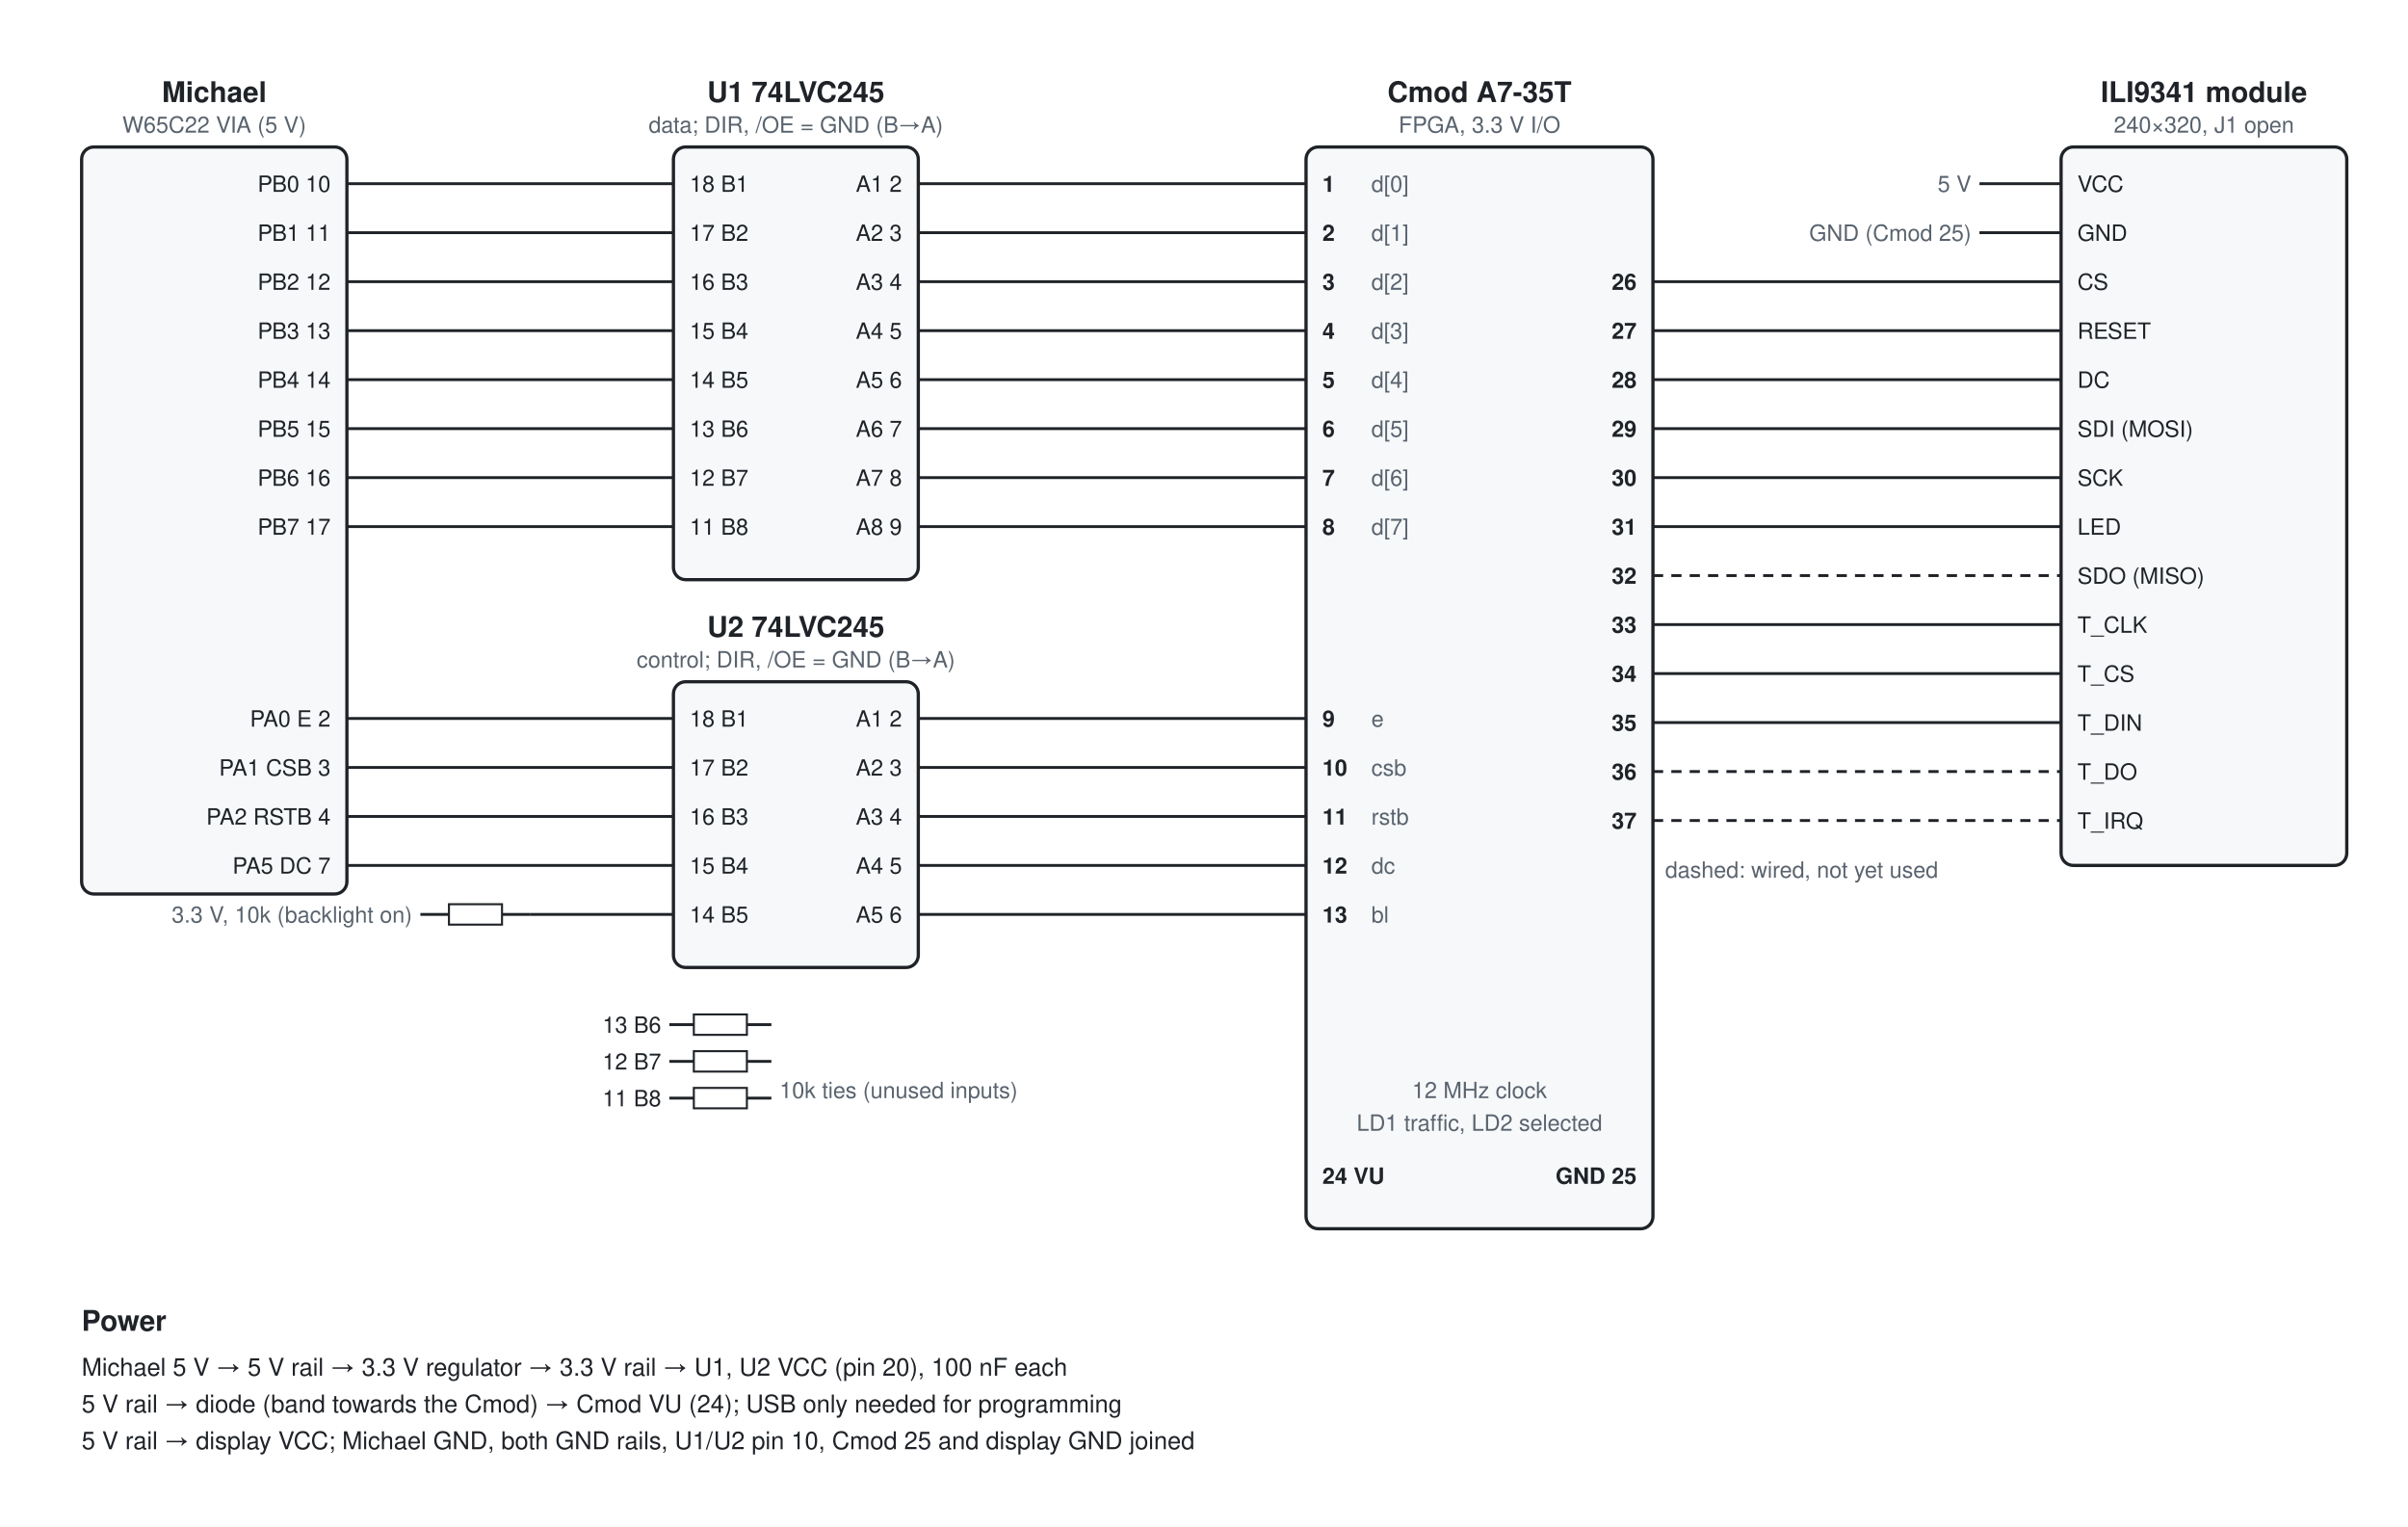
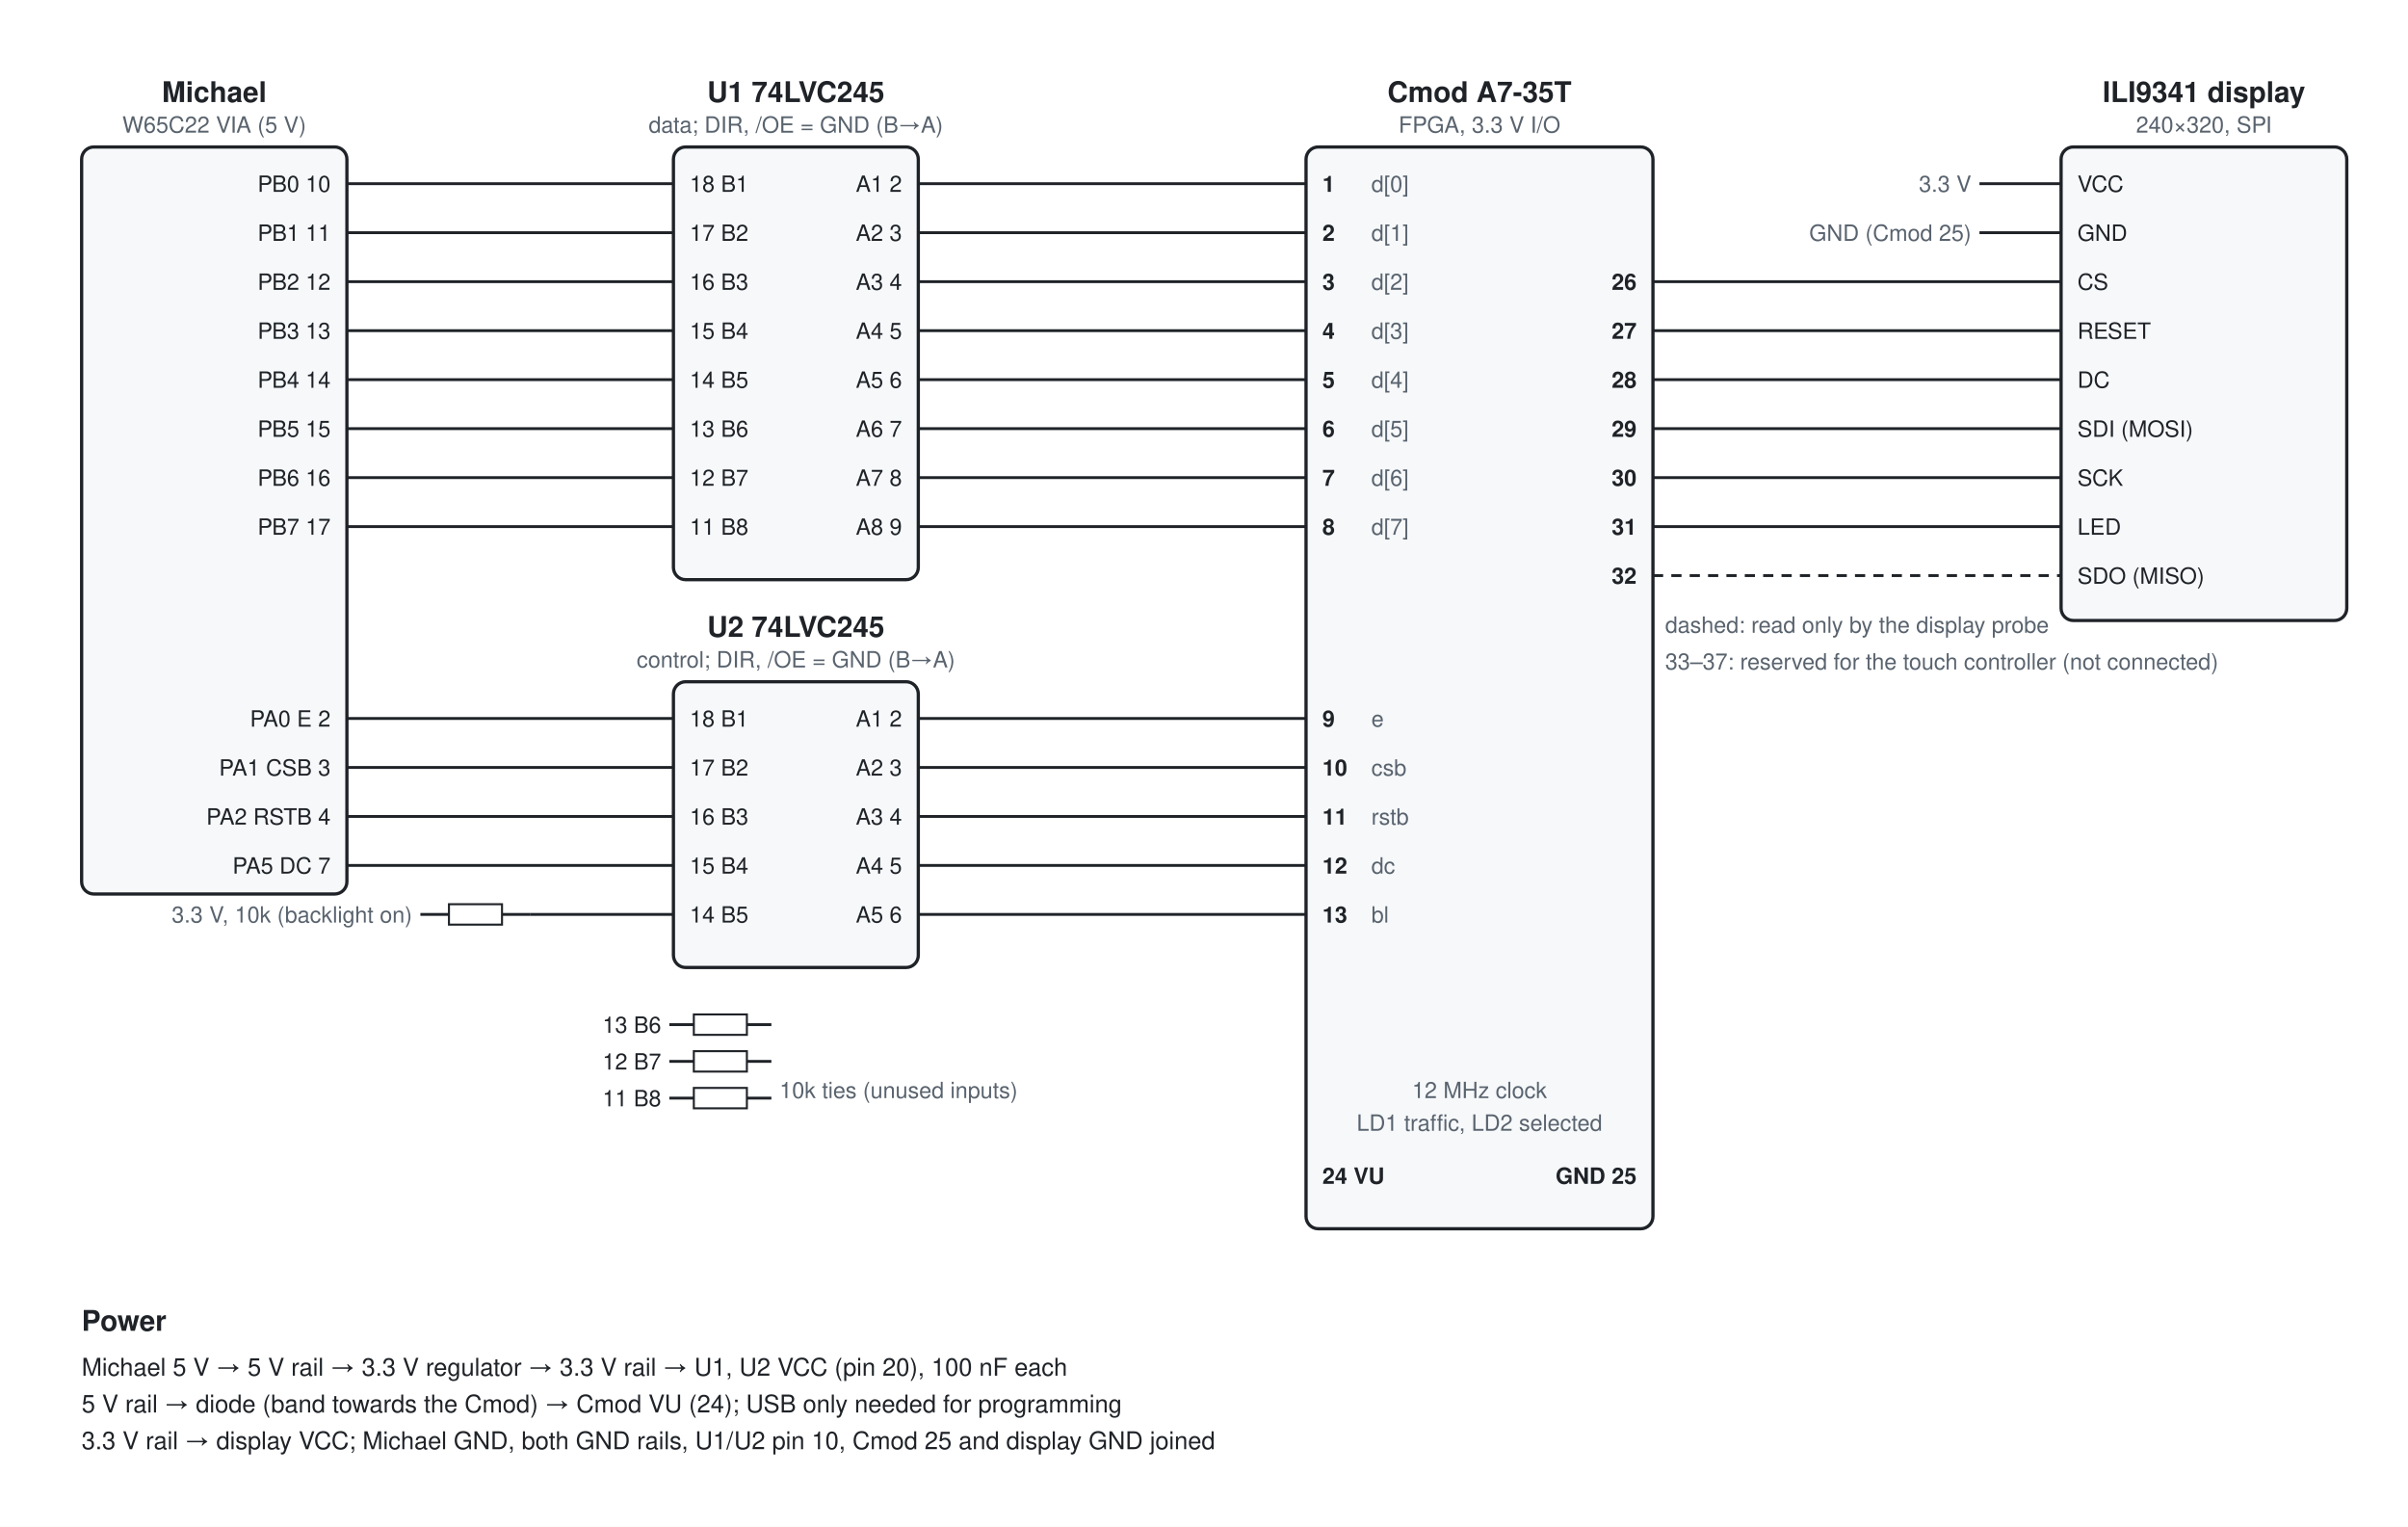
<svg xmlns="http://www.w3.org/2000/svg" width="1180" height="748" viewBox="0 0 1180 748" font-family="Helvetica, Arial, sans-serif">
  <rect width="1180" height="748" fill="#ffffff" />
  <rect x="640" y="72" width="170" height="530" rx="6" fill="#f6f8fa" stroke="#1f2328" stroke-width="1.6" />
  <text x="725.0" y="50" font-size="14" font-weight="bold" text-anchor="middle" fill="#1f2328">Cmod A7-35T</text>
  <text x="725.0" y="65" font-size="11" font-weight="normal" text-anchor="middle" fill="#59636e">FPGA, 3.3 V I/O</text>
  <text x="725.0" y="538" font-size="11" font-weight="normal" text-anchor="middle" fill="#59636e">12 MHz clock</text>
  <text x="725.0" y="554" font-size="11" font-weight="normal" text-anchor="middle" fill="#59636e">LD1 traffic, LD2 selected</text>
  <text x="648" y="580" font-size="11" font-weight="bold" text-anchor="start" fill="#1f2328">24 VU</text>
  <text x="802" y="580" font-size="11" font-weight="bold" text-anchor="end" fill="#1f2328">GND 25</text>
  <rect x="40" y="72" width="130" height="366" rx="6" fill="#f6f8fa" stroke="#1f2328" stroke-width="1.6" />
  <text x="105.0" y="50" font-size="14" font-weight="bold" text-anchor="middle" fill="#1f2328">Michael</text>
  <text x="105.0" y="65" font-size="11" font-weight="normal" text-anchor="middle" fill="#59636e">W65C22 VIA (5 V)</text>
  <rect x="330" y="72" width="120" height="212" rx="6" fill="#f6f8fa" stroke="#1f2328" stroke-width="1.6" />
  <text x="390.0" y="50" font-size="14" font-weight="bold" text-anchor="middle" fill="#1f2328">U1 74LVC245</text>
  <text x="390.0" y="65" font-size="11" font-weight="normal" text-anchor="middle" fill="#59636e">data; DIR, /OE = GND (B→A)</text>
  <text x="338" y="94" font-size="11" font-weight="normal" text-anchor="start" fill="#1f2328">18 B1</text>
  <text x="442" y="94" font-size="11" font-weight="normal" text-anchor="end" fill="#1f2328">A1 2</text>
  <line x1="450" y1="90" x2="640" y2="90" stroke="#1f2328" stroke-width="1.4" />
  <text x="648" y="94" font-size="11" font-weight="bold" text-anchor="start" fill="#1f2328">1</text>
  <text x="672" y="94" font-size="11" font-weight="normal" text-anchor="start" fill="#59636e">d[0]</text>
  <line x1="170" y1="90" x2="330" y2="90" stroke="#1f2328" stroke-width="1.4" />
  <text x="162" y="94" font-size="11" font-weight="normal" text-anchor="end" fill="#1f2328">PB0 10</text>
  <text x="338" y="118" font-size="11" font-weight="normal" text-anchor="start" fill="#1f2328">17 B2</text>
  <text x="442" y="118" font-size="11" font-weight="normal" text-anchor="end" fill="#1f2328">A2 3</text>
  <line x1="450" y1="114" x2="640" y2="114" stroke="#1f2328" stroke-width="1.4" />
  <text x="648" y="118" font-size="11" font-weight="bold" text-anchor="start" fill="#1f2328">2</text>
  <text x="672" y="118" font-size="11" font-weight="normal" text-anchor="start" fill="#59636e">d[1]</text>
  <line x1="170" y1="114" x2="330" y2="114" stroke="#1f2328" stroke-width="1.4" />
  <text x="162" y="118" font-size="11" font-weight="normal" text-anchor="end" fill="#1f2328">PB1 11</text>
  <text x="338" y="142" font-size="11" font-weight="normal" text-anchor="start" fill="#1f2328">16 B3</text>
  <text x="442" y="142" font-size="11" font-weight="normal" text-anchor="end" fill="#1f2328">A3 4</text>
  <line x1="450" y1="138" x2="640" y2="138" stroke="#1f2328" stroke-width="1.4" />
  <text x="648" y="142" font-size="11" font-weight="bold" text-anchor="start" fill="#1f2328">3</text>
  <text x="672" y="142" font-size="11" font-weight="normal" text-anchor="start" fill="#59636e">d[2]</text>
  <line x1="170" y1="138" x2="330" y2="138" stroke="#1f2328" stroke-width="1.4" />
  <text x="162" y="142" font-size="11" font-weight="normal" text-anchor="end" fill="#1f2328">PB2 12</text>
  <text x="338" y="166" font-size="11" font-weight="normal" text-anchor="start" fill="#1f2328">15 B4</text>
  <text x="442" y="166" font-size="11" font-weight="normal" text-anchor="end" fill="#1f2328">A4 5</text>
  <line x1="450" y1="162" x2="640" y2="162" stroke="#1f2328" stroke-width="1.4" />
  <text x="648" y="166" font-size="11" font-weight="bold" text-anchor="start" fill="#1f2328">4</text>
  <text x="672" y="166" font-size="11" font-weight="normal" text-anchor="start" fill="#59636e">d[3]</text>
  <line x1="170" y1="162" x2="330" y2="162" stroke="#1f2328" stroke-width="1.4" />
  <text x="162" y="166" font-size="11" font-weight="normal" text-anchor="end" fill="#1f2328">PB3 13</text>
  <text x="338" y="190" font-size="11" font-weight="normal" text-anchor="start" fill="#1f2328">14 B5</text>
  <text x="442" y="190" font-size="11" font-weight="normal" text-anchor="end" fill="#1f2328">A5 6</text>
  <line x1="450" y1="186" x2="640" y2="186" stroke="#1f2328" stroke-width="1.4" />
  <text x="648" y="190" font-size="11" font-weight="bold" text-anchor="start" fill="#1f2328">5</text>
  <text x="672" y="190" font-size="11" font-weight="normal" text-anchor="start" fill="#59636e">d[4]</text>
  <line x1="170" y1="186" x2="330" y2="186" stroke="#1f2328" stroke-width="1.4" />
  <text x="162" y="190" font-size="11" font-weight="normal" text-anchor="end" fill="#1f2328">PB4 14</text>
  <text x="338" y="214" font-size="11" font-weight="normal" text-anchor="start" fill="#1f2328">13 B6</text>
  <text x="442" y="214" font-size="11" font-weight="normal" text-anchor="end" fill="#1f2328">A6 7</text>
  <line x1="450" y1="210" x2="640" y2="210" stroke="#1f2328" stroke-width="1.4" />
  <text x="648" y="214" font-size="11" font-weight="bold" text-anchor="start" fill="#1f2328">6</text>
  <text x="672" y="214" font-size="11" font-weight="normal" text-anchor="start" fill="#59636e">d[5]</text>
  <line x1="170" y1="210" x2="330" y2="210" stroke="#1f2328" stroke-width="1.4" />
  <text x="162" y="214" font-size="11" font-weight="normal" text-anchor="end" fill="#1f2328">PB5 15</text>
  <text x="338" y="238" font-size="11" font-weight="normal" text-anchor="start" fill="#1f2328">12 B7</text>
  <text x="442" y="238" font-size="11" font-weight="normal" text-anchor="end" fill="#1f2328">A7 8</text>
  <line x1="450" y1="234" x2="640" y2="234" stroke="#1f2328" stroke-width="1.4" />
  <text x="648" y="238" font-size="11" font-weight="bold" text-anchor="start" fill="#1f2328">7</text>
  <text x="672" y="238" font-size="11" font-weight="normal" text-anchor="start" fill="#59636e">d[6]</text>
  <line x1="170" y1="234" x2="330" y2="234" stroke="#1f2328" stroke-width="1.4" />
  <text x="162" y="238" font-size="11" font-weight="normal" text-anchor="end" fill="#1f2328">PB6 16</text>
  <text x="338" y="262" font-size="11" font-weight="normal" text-anchor="start" fill="#1f2328">11 B8</text>
  <text x="442" y="262" font-size="11" font-weight="normal" text-anchor="end" fill="#1f2328">A8 9</text>
  <line x1="450" y1="258" x2="640" y2="258" stroke="#1f2328" stroke-width="1.4" />
  <text x="648" y="262" font-size="11" font-weight="bold" text-anchor="start" fill="#1f2328">8</text>
  <text x="672" y="262" font-size="11" font-weight="normal" text-anchor="start" fill="#59636e">d[7]</text>
  <line x1="170" y1="258" x2="330" y2="258" stroke="#1f2328" stroke-width="1.4" />
  <text x="162" y="262" font-size="11" font-weight="normal" text-anchor="end" fill="#1f2328">PB7 17</text>
  <rect x="330" y="334" width="120" height="140" rx="6" fill="#f6f8fa" stroke="#1f2328" stroke-width="1.6" />
  <text x="390.0" y="312" font-size="14" font-weight="bold" text-anchor="middle" fill="#1f2328">U2 74LVC245</text>
  <text x="390.0" y="327" font-size="11" font-weight="normal" text-anchor="middle" fill="#59636e">control; DIR, /OE = GND (B→A)</text>
  <text x="338" y="356" font-size="11" font-weight="normal" text-anchor="start" fill="#1f2328">18 B1</text>
  <text x="442" y="356" font-size="11" font-weight="normal" text-anchor="end" fill="#1f2328">A1 2</text>
  <line x1="450" y1="352" x2="640" y2="352" stroke="#1f2328" stroke-width="1.4" />
  <text x="648" y="356" font-size="11" font-weight="bold" text-anchor="start" fill="#1f2328">9</text>
  <text x="672" y="356" font-size="11" font-weight="normal" text-anchor="start" fill="#59636e">e</text>
  <line x1="170" y1="352" x2="330" y2="352" stroke="#1f2328" stroke-width="1.4" />
  <text x="162" y="356" font-size="11" font-weight="normal" text-anchor="end" fill="#1f2328">PA0 E 2</text>
  <text x="338" y="380" font-size="11" font-weight="normal" text-anchor="start" fill="#1f2328">17 B2</text>
  <text x="442" y="380" font-size="11" font-weight="normal" text-anchor="end" fill="#1f2328">A2 3</text>
  <line x1="450" y1="376" x2="640" y2="376" stroke="#1f2328" stroke-width="1.4" />
  <text x="648" y="380" font-size="11" font-weight="bold" text-anchor="start" fill="#1f2328">10</text>
  <text x="672" y="380" font-size="11" font-weight="normal" text-anchor="start" fill="#59636e">csb</text>
  <line x1="170" y1="376" x2="330" y2="376" stroke="#1f2328" stroke-width="1.4" />
  <text x="162" y="380" font-size="11" font-weight="normal" text-anchor="end" fill="#1f2328">PA1 CSB 3</text>
  <text x="338" y="404" font-size="11" font-weight="normal" text-anchor="start" fill="#1f2328">16 B3</text>
  <text x="442" y="404" font-size="11" font-weight="normal" text-anchor="end" fill="#1f2328">A3 4</text>
  <line x1="450" y1="400" x2="640" y2="400" stroke="#1f2328" stroke-width="1.4" />
  <text x="648" y="404" font-size="11" font-weight="bold" text-anchor="start" fill="#1f2328">11</text>
  <text x="672" y="404" font-size="11" font-weight="normal" text-anchor="start" fill="#59636e">rstb</text>
  <line x1="170" y1="400" x2="330" y2="400" stroke="#1f2328" stroke-width="1.4" />
  <text x="162" y="404" font-size="11" font-weight="normal" text-anchor="end" fill="#1f2328">PA2 RSTB 4</text>
  <text x="338" y="428" font-size="11" font-weight="normal" text-anchor="start" fill="#1f2328">15 B4</text>
  <text x="442" y="428" font-size="11" font-weight="normal" text-anchor="end" fill="#1f2328">A4 5</text>
  <line x1="450" y1="424" x2="640" y2="424" stroke="#1f2328" stroke-width="1.4" />
  <text x="648" y="428" font-size="11" font-weight="bold" text-anchor="start" fill="#1f2328">12</text>
  <text x="672" y="428" font-size="11" font-weight="normal" text-anchor="start" fill="#59636e">dc</text>
  <line x1="170" y1="424" x2="330" y2="424" stroke="#1f2328" stroke-width="1.4" />
  <text x="162" y="428" font-size="11" font-weight="normal" text-anchor="end" fill="#1f2328">PA5 DC 7</text>
  <text x="338" y="452" font-size="11" font-weight="normal" text-anchor="start" fill="#1f2328">14 B5</text>
  <text x="442" y="452" font-size="11" font-weight="normal" text-anchor="end" fill="#1f2328">A5 6</text>
  <line x1="450" y1="448" x2="640" y2="448" stroke="#1f2328" stroke-width="1.4" />
  <text x="648" y="452" font-size="11" font-weight="bold" text-anchor="start" fill="#1f2328">13</text>
  <text x="672" y="452" font-size="11" font-weight="normal" text-anchor="start" fill="#59636e">bl</text>
  <line x1="330" y1="448" x2="260" y2="448" stroke="#1f2328" stroke-width="1.4" />
  <rect x="220" y="443" width="26" height="10" fill="#ffffff" stroke="#1f2328" />
  <line x1="246" y1="448" x2="260" y2="448" stroke="#1f2328" stroke-width="1.4" />
  <line x1="206" y1="448" x2="220" y2="448" stroke="#1f2328" stroke-width="1.4" />
  <text x="202" y="452" font-size="11" font-weight="normal" text-anchor="end" fill="#59636e">3.3 V, 10k (backlight on)</text>
  <text x="324" y="506" font-size="11" font-weight="normal" text-anchor="end" fill="#1f2328">13 B6</text>
  <line x1="328" y1="502" x2="340" y2="502" stroke="#1f2328" stroke-width="1.4" />
  <rect x="340" y="497" width="26" height="10" fill="#ffffff" stroke="#1f2328" />
  <line x1="366" y1="502" x2="378" y2="502" stroke="#1f2328" stroke-width="1.4" />
  <text x="382" y="506" font-size="11" font-weight="normal" text-anchor="start" fill="#59636e" />
  <text x="324" y="524" font-size="11" font-weight="normal" text-anchor="end" fill="#1f2328">12 B7</text>
  <line x1="328" y1="520" x2="340" y2="520" stroke="#1f2328" stroke-width="1.4" />
  <rect x="340" y="515" width="26" height="10" fill="#ffffff" stroke="#1f2328" />
  <line x1="366" y1="520" x2="378" y2="520" stroke="#1f2328" stroke-width="1.4" />
  <text x="382" y="524" font-size="11" font-weight="normal" text-anchor="start" fill="#59636e" />
  <text x="324" y="542" font-size="11" font-weight="normal" text-anchor="end" fill="#1f2328">11 B8</text>
  <line x1="328" y1="538" x2="340" y2="538" stroke="#1f2328" stroke-width="1.4" />
  <rect x="340" y="533" width="26" height="10" fill="#ffffff" stroke="#1f2328" />
  <line x1="366" y1="538" x2="378" y2="538" stroke="#1f2328" stroke-width="1.4" />
  <text x="382" y="542" font-size="11" font-weight="normal" text-anchor="start" fill="#59636e" />
  <text x="382" y="538" font-size="11" font-weight="normal" text-anchor="start" fill="#59636e">10k ties (unused inputs)</text>
-   <rect x="1010" y="72" width="140" height="352" rx="6" fill="#f6f8fa" stroke="#1f2328" stroke-width="1.6" />
-   <text x="1080.0" y="50" font-size="14" font-weight="bold" text-anchor="middle" fill="#1f2328">ILI9341 module</text>
-   <text x="1080.0" y="65" font-size="11" font-weight="normal" text-anchor="middle" fill="#59636e">240×320, J1 open</text>
+   <rect x="1010" y="72" width="140" height="232" rx="6" fill="#f6f8fa" stroke="#1f2328" stroke-width="1.6" />
+   <text x="1080.0" y="50" font-size="14" font-weight="bold" text-anchor="middle" fill="#1f2328">ILI9341 display</text>
+   <text x="1080.0" y="65" font-size="11" font-weight="normal" text-anchor="middle" fill="#59636e">240×320, SPI</text>
  <text x="1018" y="94" font-size="11" font-weight="normal" text-anchor="start" fill="#1f2328">VCC</text>
  <text x="1018" y="118" font-size="11" font-weight="normal" text-anchor="start" fill="#1f2328">GND</text>
  <line x1="1010" y1="90" x2="970" y2="90" stroke="#1f2328" stroke-width="1.4" />
-   <text x="966" y="94" font-size="11" font-weight="normal" text-anchor="end" fill="#59636e">5 V</text>
+   <text x="966" y="94" font-size="11" font-weight="normal" text-anchor="end" fill="#59636e">3.3 V</text>
  <line x1="1010" y1="114" x2="970" y2="114" stroke="#1f2328" stroke-width="1.4" />
  <text x="966" y="118" font-size="11" font-weight="normal" text-anchor="end" fill="#59636e">GND (Cmod 25)</text>
  <line x1="810" y1="138" x2="1010" y2="138" stroke="#1f2328" stroke-width="1.4" />
  <text x="802" y="142" font-size="11" font-weight="bold" text-anchor="end" fill="#1f2328">26</text>
  <text x="1018" y="142" font-size="11" font-weight="normal" text-anchor="start" fill="#1f2328">CS</text>
  <line x1="810" y1="162" x2="1010" y2="162" stroke="#1f2328" stroke-width="1.4" />
  <text x="802" y="166" font-size="11" font-weight="bold" text-anchor="end" fill="#1f2328">27</text>
  <text x="1018" y="166" font-size="11" font-weight="normal" text-anchor="start" fill="#1f2328">RESET</text>
  <line x1="810" y1="186" x2="1010" y2="186" stroke="#1f2328" stroke-width="1.4" />
  <text x="802" y="190" font-size="11" font-weight="bold" text-anchor="end" fill="#1f2328">28</text>
  <text x="1018" y="190" font-size="11" font-weight="normal" text-anchor="start" fill="#1f2328">DC</text>
  <line x1="810" y1="210" x2="1010" y2="210" stroke="#1f2328" stroke-width="1.4" />
  <text x="802" y="214" font-size="11" font-weight="bold" text-anchor="end" fill="#1f2328">29</text>
  <text x="1018" y="214" font-size="11" font-weight="normal" text-anchor="start" fill="#1f2328">SDI (MOSI)</text>
  <line x1="810" y1="234" x2="1010" y2="234" stroke="#1f2328" stroke-width="1.4" />
  <text x="802" y="238" font-size="11" font-weight="bold" text-anchor="end" fill="#1f2328">30</text>
  <text x="1018" y="238" font-size="11" font-weight="normal" text-anchor="start" fill="#1f2328">SCK</text>
  <line x1="810" y1="258" x2="1010" y2="258" stroke="#1f2328" stroke-width="1.4" />
  <text x="802" y="262" font-size="11" font-weight="bold" text-anchor="end" fill="#1f2328">31</text>
  <text x="1018" y="262" font-size="11" font-weight="normal" text-anchor="start" fill="#1f2328">LED</text>
  <line x1="810" y1="282" x2="1010" y2="282" stroke="#1f2328" stroke-width="1.4" stroke-dasharray="5 4" />
  <text x="802" y="286" font-size="11" font-weight="bold" text-anchor="end" fill="#1f2328">32</text>
  <text x="1018" y="286" font-size="11" font-weight="normal" text-anchor="start" fill="#1f2328">SDO (MISO)</text>
-   <line x1="810" y1="306" x2="1010" y2="306" stroke="#1f2328" stroke-width="1.4" />
-   <text x="802" y="310" font-size="11" font-weight="bold" text-anchor="end" fill="#1f2328">33</text>
-   <text x="1018" y="310" font-size="11" font-weight="normal" text-anchor="start" fill="#1f2328">T_CLK</text>
-   <line x1="810" y1="330" x2="1010" y2="330" stroke="#1f2328" stroke-width="1.4" />
-   <text x="802" y="334" font-size="11" font-weight="bold" text-anchor="end" fill="#1f2328">34</text>
-   <text x="1018" y="334" font-size="11" font-weight="normal" text-anchor="start" fill="#1f2328">T_CS</text>
-   <line x1="810" y1="354" x2="1010" y2="354" stroke="#1f2328" stroke-width="1.4" />
-   <text x="802" y="358" font-size="11" font-weight="bold" text-anchor="end" fill="#1f2328">35</text>
-   <text x="1018" y="358" font-size="11" font-weight="normal" text-anchor="start" fill="#1f2328">T_DIN</text>
-   <line x1="810" y1="378" x2="1010" y2="378" stroke="#1f2328" stroke-width="1.4" stroke-dasharray="5 4" />
-   <text x="802" y="382" font-size="11" font-weight="bold" text-anchor="end" fill="#1f2328">36</text>
-   <text x="1018" y="382" font-size="11" font-weight="normal" text-anchor="start" fill="#1f2328">T_DO</text>
-   <line x1="810" y1="402" x2="1010" y2="402" stroke="#1f2328" stroke-width="1.4" stroke-dasharray="5 4" />
-   <text x="802" y="406" font-size="11" font-weight="bold" text-anchor="end" fill="#1f2328">37</text>
-   <text x="1018" y="406" font-size="11" font-weight="normal" text-anchor="start" fill="#1f2328">T_IRQ</text>
-   <text x="816" y="430" font-size="11" font-weight="normal" text-anchor="start" fill="#59636e">dashed: wired, not yet used</text>
+   <text x="816" y="310" font-size="11" font-weight="normal" text-anchor="start" fill="#59636e">dashed: read only by the display probe</text>
+   <text x="816" y="328" font-size="11" font-weight="normal" text-anchor="start" fill="#59636e">33–37: reserved for the touch controller (not connected)</text>
  <text x="40" y="652" font-size="14" font-weight="bold" text-anchor="start" fill="#1f2328">Power</text>
  <text x="40" y="674" font-size="12" font-weight="normal" text-anchor="start" fill="#1f2328">Michael 5 V → 5 V rail → 3.3 V regulator → 3.3 V rail → U1, U2 VCC (pin 20), 100 nF each</text>
  <text x="40" y="692" font-size="12" font-weight="normal" text-anchor="start" fill="#1f2328">5 V rail → diode (band towards the Cmod) → Cmod VU (24); USB only needed for programming</text>
-   <text x="40" y="710" font-size="12" font-weight="normal" text-anchor="start" fill="#1f2328">5 V rail → display VCC; Michael GND, both GND rails, U1/U2 pin 10, Cmod 25 and display GND joined</text>
+   <text x="40" y="710" font-size="12" font-weight="normal" text-anchor="start" fill="#1f2328">3.3 V rail → display VCC; Michael GND, both GND rails, U1/U2 pin 10, Cmod 25 and display GND joined</text>
</svg>
